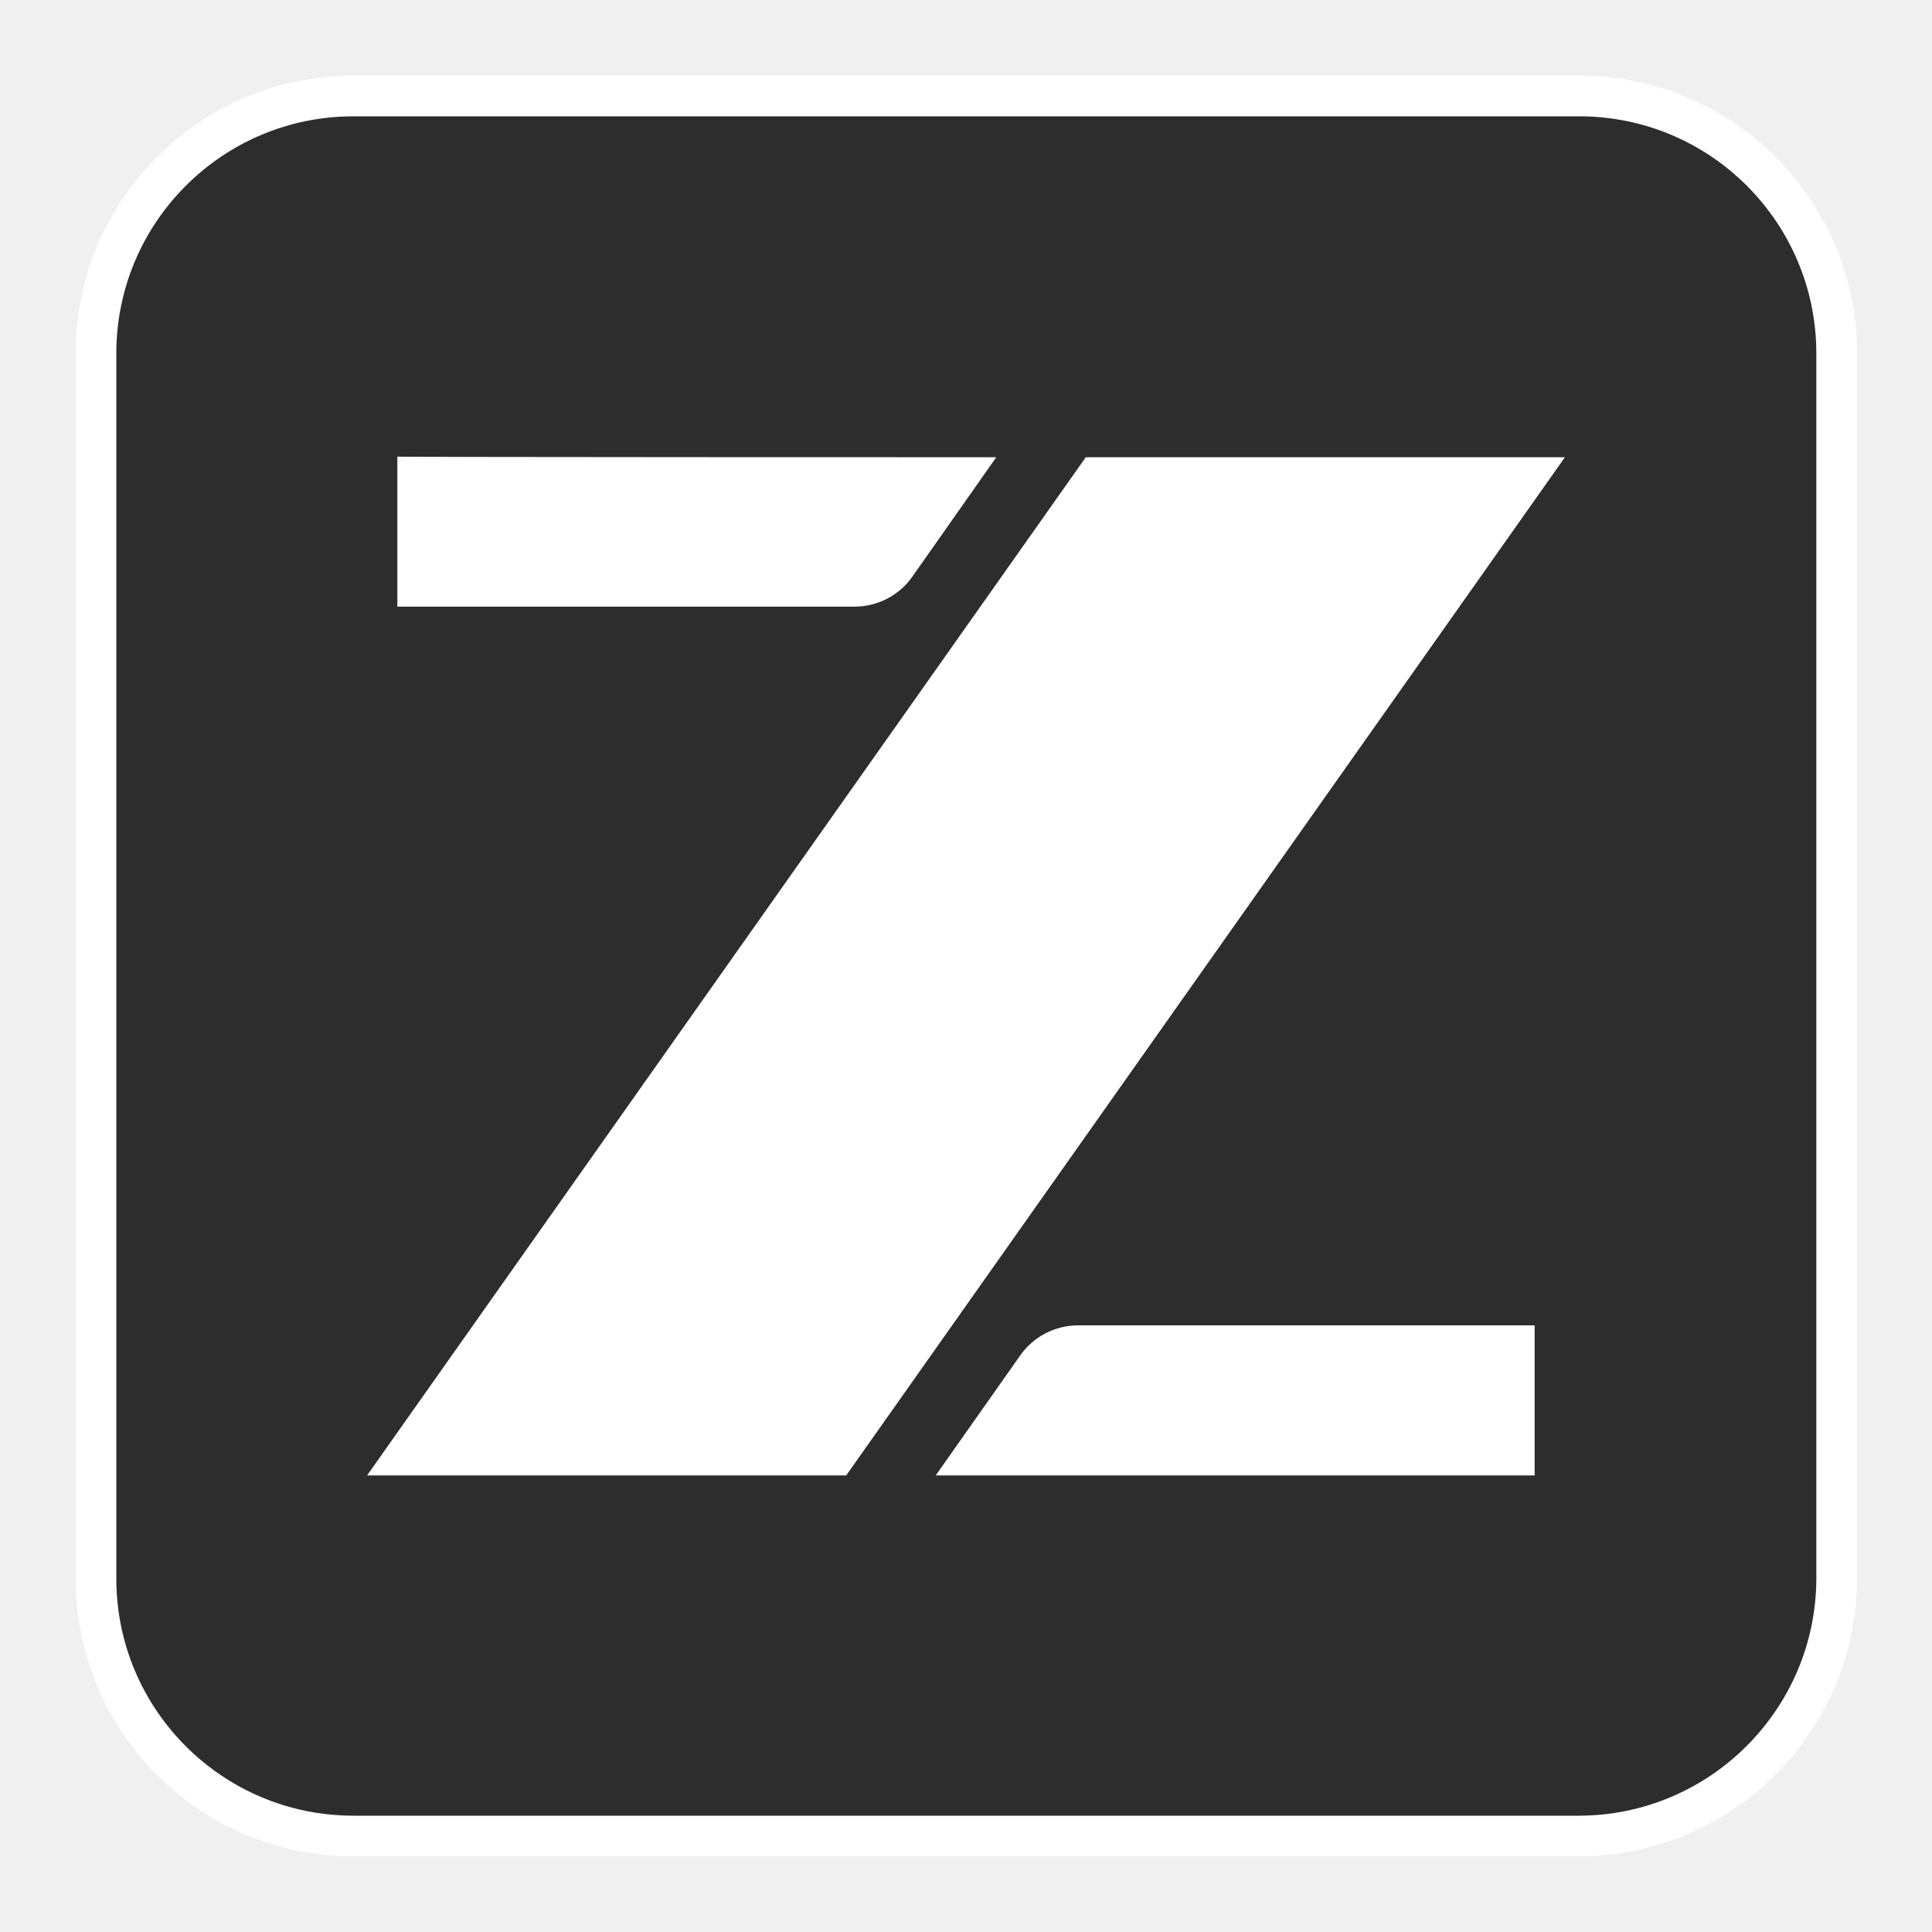
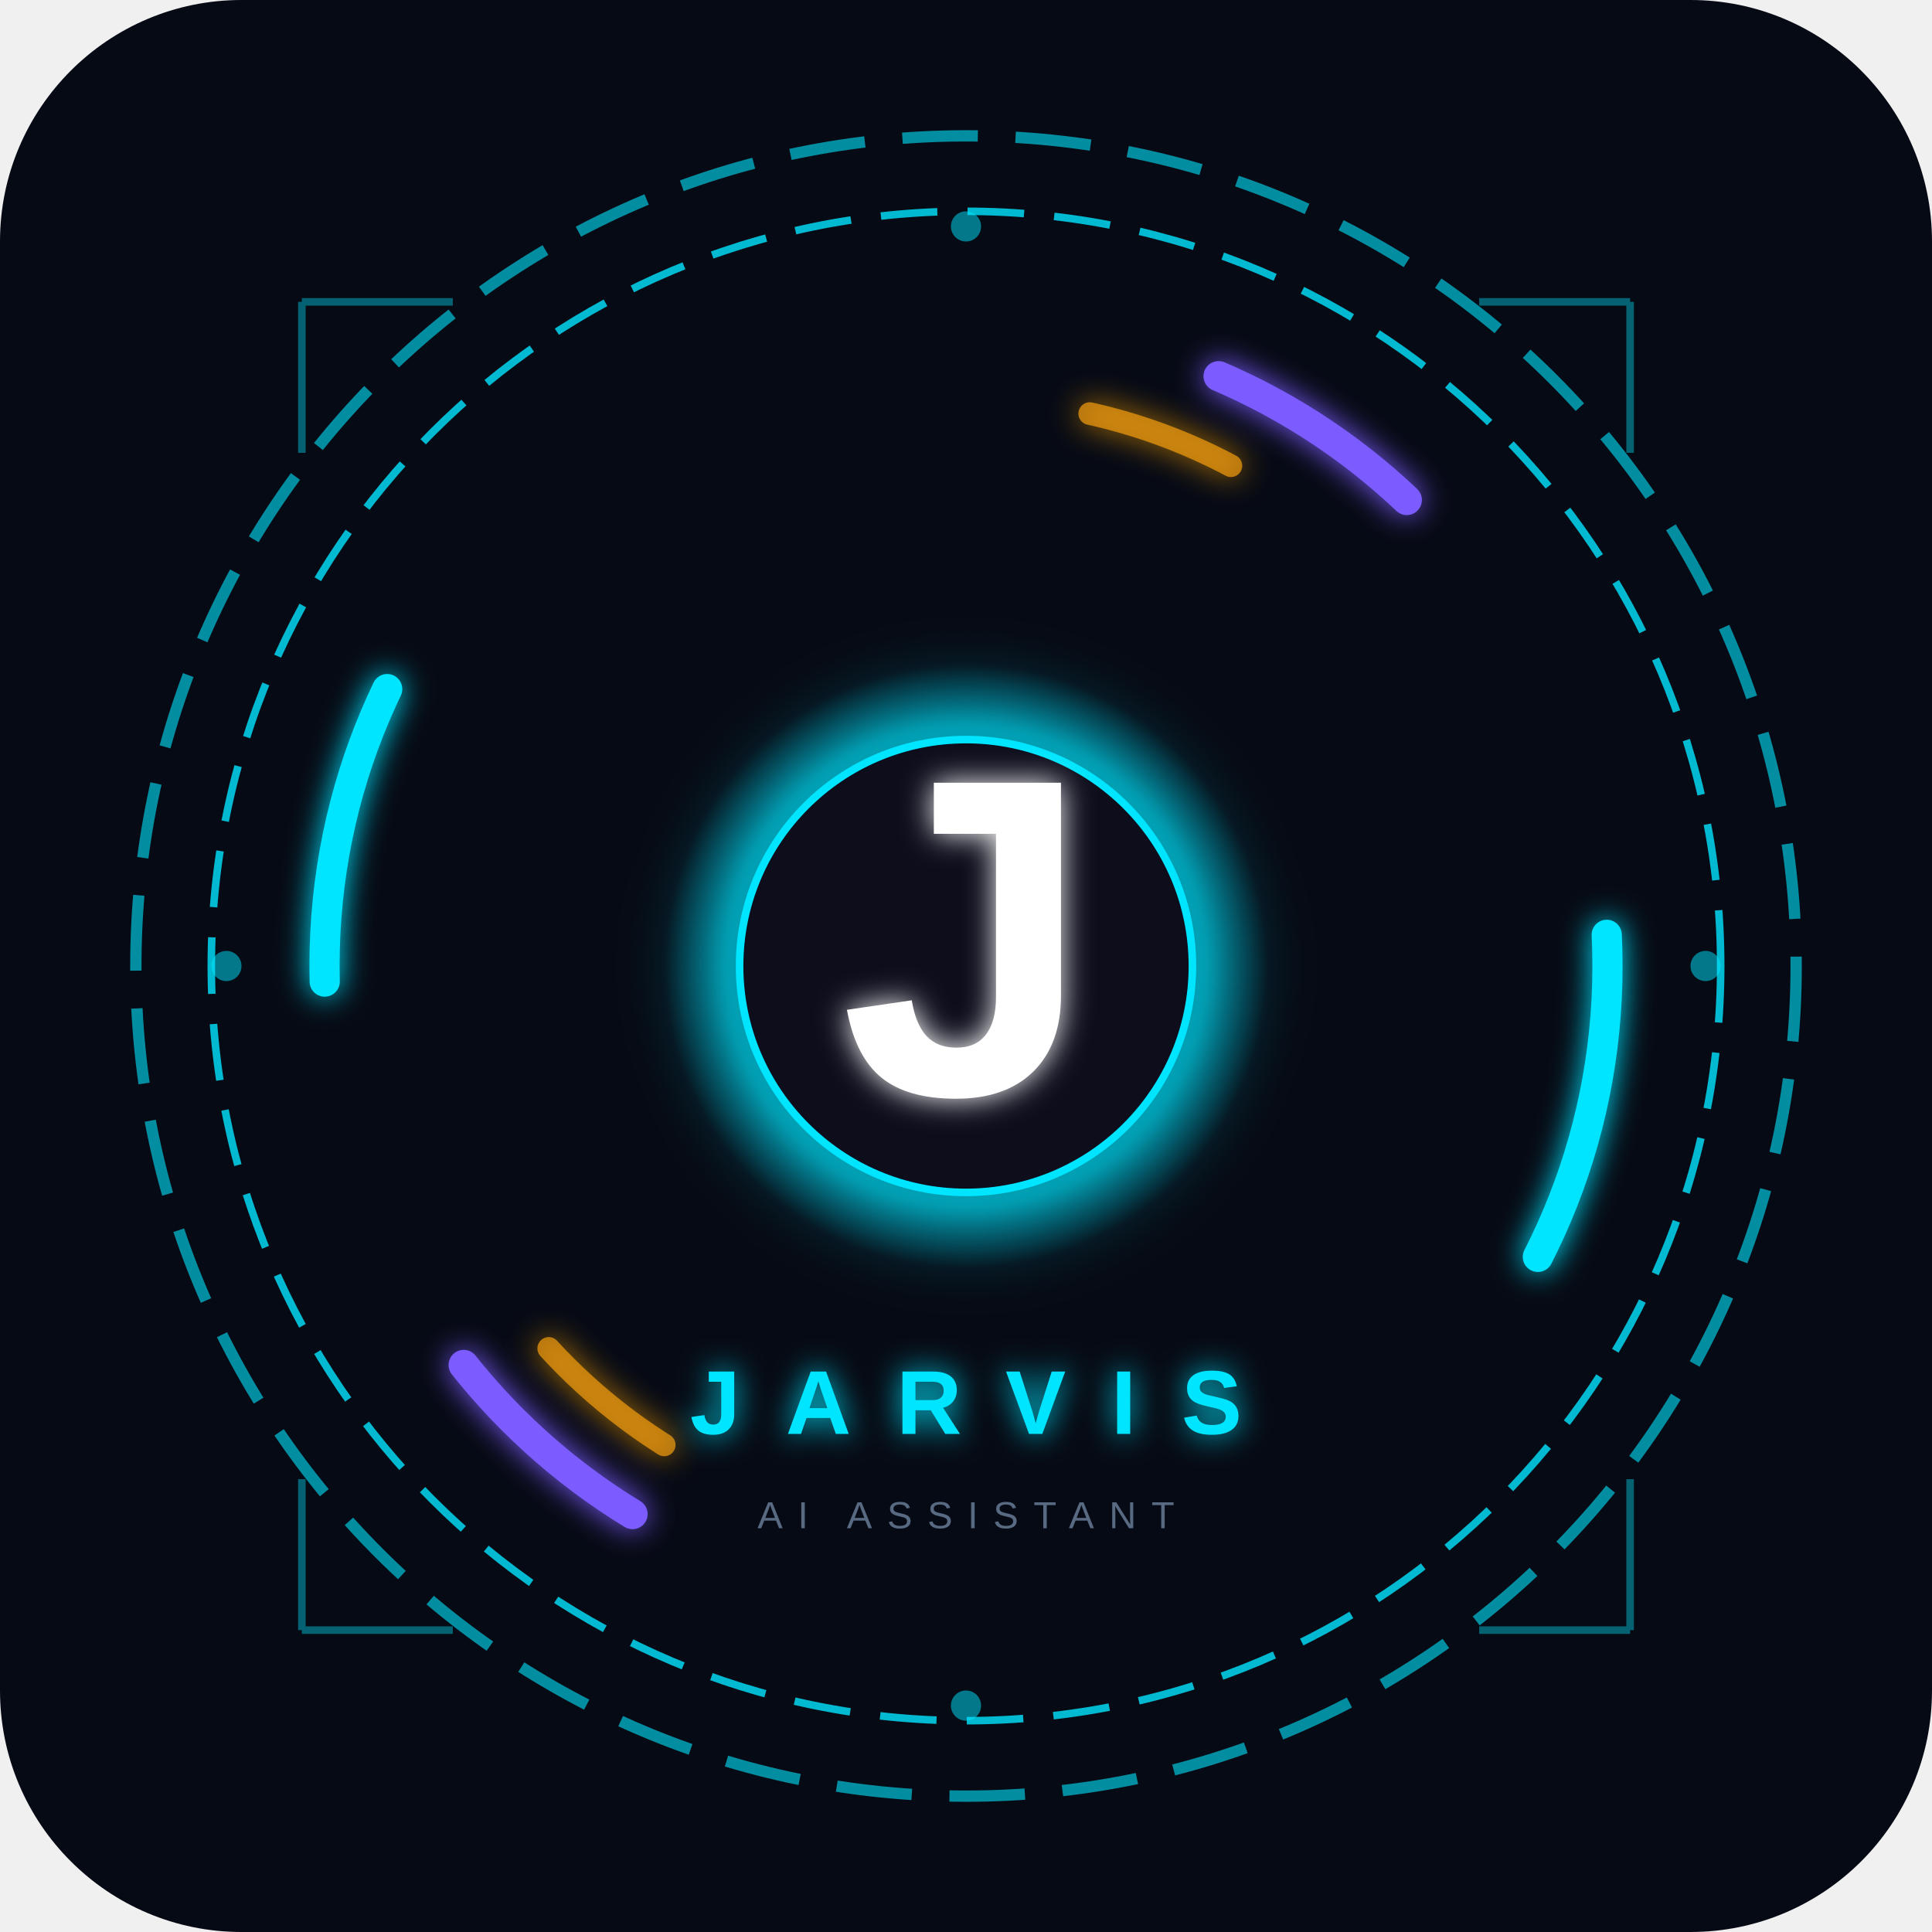
- <svg xmlns="http://www.w3.org/2000/svg" version="1.1" x="0px" y="0px" viewBox="0 0 30 30" style="enable-background:new 0 0 30 30;" xml:space="preserve">
+ <svg xmlns="http://www.w3.org/2000/svg" version="1.0" x="0px" y="0px" viewBox="0 0 512 512" style="enable-background:new 0 0 512 512;" xml:space="preserve">
  <defs>
    <style type="text/css">
-     .st194{fill:#2D2D2D;stroke:#FFFFFF;stroke-width:0.632;stroke-miterlimit:10;}
-     .st23{fill:#FFFFFF;}
- 
-     .z-breathe {
-       animation: breathe 2.5s ease-in-out infinite;
-     }
- 
-     @keyframes breathe {
-       0%, 100% { opacity: 0.7; }
-       50% { opacity: 1; }
-     }
+     .outer-ring { fill: none; stroke: #00e5ff; stroke-width: 3; opacity: 0.6; }
+     .inner-ring { fill: none; stroke: #00e5ff; stroke-width: 2; opacity: 0.8; }
+     .core-glow { fill: #00e5ff; opacity: 0.3; }
+     .core-main { fill: #00e5ff; }
+     .arc-cyan { fill: none; stroke: #00e5ff; stroke-width: 8; stroke-linecap: round; }
+     .arc-purple { fill: none; stroke: #7c5cff; stroke-width: 8; stroke-linecap: round; }
+     .arc-orange { fill: none; stroke: #f59e0b; stroke-width: 6; stroke-linecap: round; opacity: 0.7; }
+     .j-letter { fill: #ffffff; font-family: Arial, sans-serif; font-weight: bold; font-size: 120px; }
+     .ring-animate { animation: rotate 20s linear infinite; transform-origin: 256px 256px; }
+     .pulse-animate { animation: pulse 2s ease-in-out infinite; }
+     @keyframes rotate { from { transform: rotate(0deg); } to { transform: rotate(360deg); } }
+     @keyframes pulse { 0%, 100% { opacity: 0.6; } 50% { opacity: 1; } }
  </style>
+     <filter id="glow" x="-50%" y="-50%" width="200%" height="200%">
+       <feGaussianBlur stdDeviation="4" result="coloredBlur" />
+       <feMerge>
+         <feMergeNode in="coloredBlur" />
+         <feMergeNode in="SourceGraphic" />
+       </feMerge>
+     </filter>
+     <filter id="glowStrong" x="-50%" y="-50%" width="200%" height="200%">
+       <feGaussianBlur stdDeviation="8" result="coloredBlur" />
+       <feMerge>
+         <feMergeNode in="coloredBlur" />
+         <feMergeNode in="SourceGraphic" />
+       </feMerge>
+     </filter>
+     <radialGradient id="coreGradient" cx="50%" cy="50%" r="50%">
+       <stop offset="0%" style="stop-color:#00e5ff;stop-opacity:1" />
+       <stop offset="70%" style="stop-color:#00e5ff;stop-opacity:0.6" />
+       <stop offset="100%" style="stop-color:#00e5ff;stop-opacity:0" />
+     </radialGradient>
  </defs>
-   <g>
-     <path class="st194" d="M24.51,28.51H5.49c-2.21,0-4-1.79-4-4V5.49c0-2.21,1.79-4,4-4h19.03c2.21,0,4,1.79,4,4v19.03     C28.51,26.72,26.72,28.51,24.51,28.51z" />
-     <g class="z-breathe">
-       <path class="st23" d="M15.47,7.1l-1.3,1.85c-0.2,0.29-0.54,0.47-0.9,0.47h-7.1V7.09C6.16,7.1,15.47,7.1,15.47,7.1z" />
-       <polygon class="st23" points="24.3,7.1 13.14,22.91 5.7,22.91 16.86,7.1" />
-       <path class="st23" d="M14.53,22.91l1.31-1.86c0.2-0.29,0.54-0.47,0.9-0.47h7.09v2.33H14.53z" />
-     </g>
+   <rect width="512" height="512" fill="#060a14" rx="64" />
+   <circle cx="256" cy="256" r="220" class="outer-ring" style="stroke-dasharray: 20 10;" />
+   <circle cx="256" cy="256" r="200" class="inner-ring" style="stroke-dasharray: 15 8;" />
+   <g class="ring-animate" filter="url(#glow)">
+     <circle cx="256" cy="256" r="170" class="arc-cyan" style="stroke-dasharray: 80 450; stroke-dashoffset: 0;" />
+     <circle cx="256" cy="256" r="170" class="arc-purple" style="stroke-dasharray: 60 450; stroke-dashoffset: 150;" />
+     <circle cx="256" cy="256" r="150" class="arc-orange" style="stroke-dasharray: 40 380; stroke-dashoffset: 100;" />
  </g>
+   <circle cx="256" cy="256" r="80" fill="url(#coreGradient)" class="pulse-animate" filter="url(#glowStrong)" />
+   <circle cx="256" cy="256" r="60" fill="#080e1e" stroke="#00e5ff" stroke-width="2" filter="url(#glow)" />
+   <text x="256" y="290" text-anchor="middle" class="j-letter" filter="url(#glow)">J</text>
+   <g fill="#00e5ff" opacity="0.5">
+     <circle cx="256" cy="60" r="4" class="pulse-animate" />
+     <circle cx="256" cy="452" r="4" class="pulse-animate" style="animation-delay: 0.5s;" />
+     <circle cx="60" cy="256" r="4" class="pulse-animate" style="animation-delay: 1s;" />
+     <circle cx="452" cy="256" r="4" class="pulse-animate" style="animation-delay: 1.5s;" />
+   </g>
+   <g stroke="#00e5ff" stroke-width="2" fill="none" opacity="0.4">
+     <path d="M 80 80 L 80 120 M 80 80 L 120 80" />
+     <path d="M 432 80 L 432 120 M 432 80 L 392 80" />
+     <path d="M 80 432 L 80 392 M 80 432 L 120 432" />
+     <path d="M 432 432 L 432 392 M 432 432 L 392 432" />
+   </g>
+   <text x="256" y="380" text-anchor="middle" fill="#00e5ff" font-family="Arial, sans-serif" font-weight="bold" font-size="24" letter-spacing="12" filter="url(#glow)">JARVIS</text>
+   <text x="256" y="405" text-anchor="middle" fill="#90a8cc" font-family="Arial, sans-serif" font-size="10" letter-spacing="4" opacity="0.6">AI ASSISTANT</text>
</svg>
